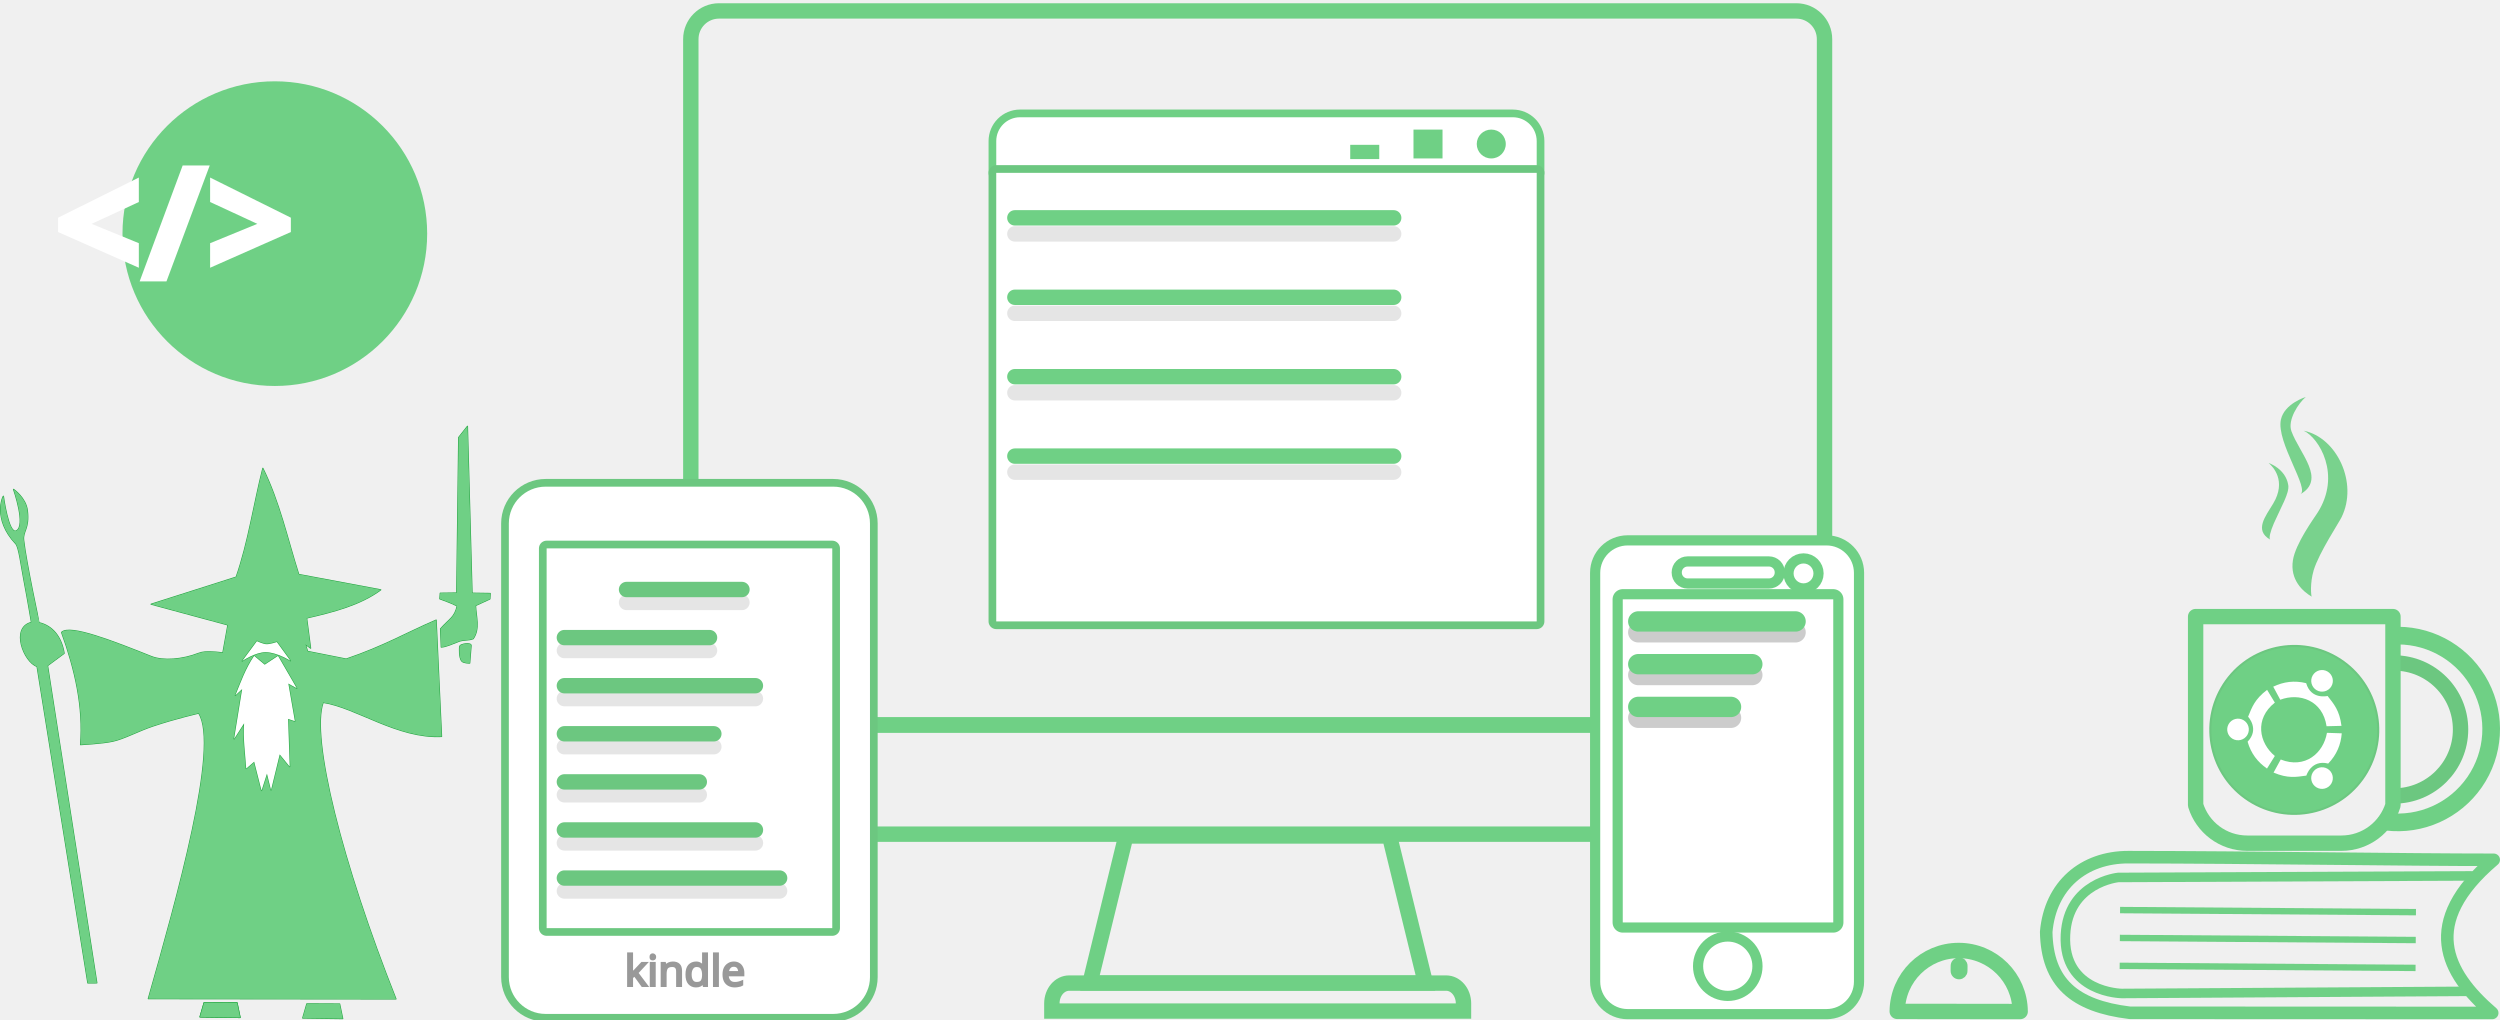
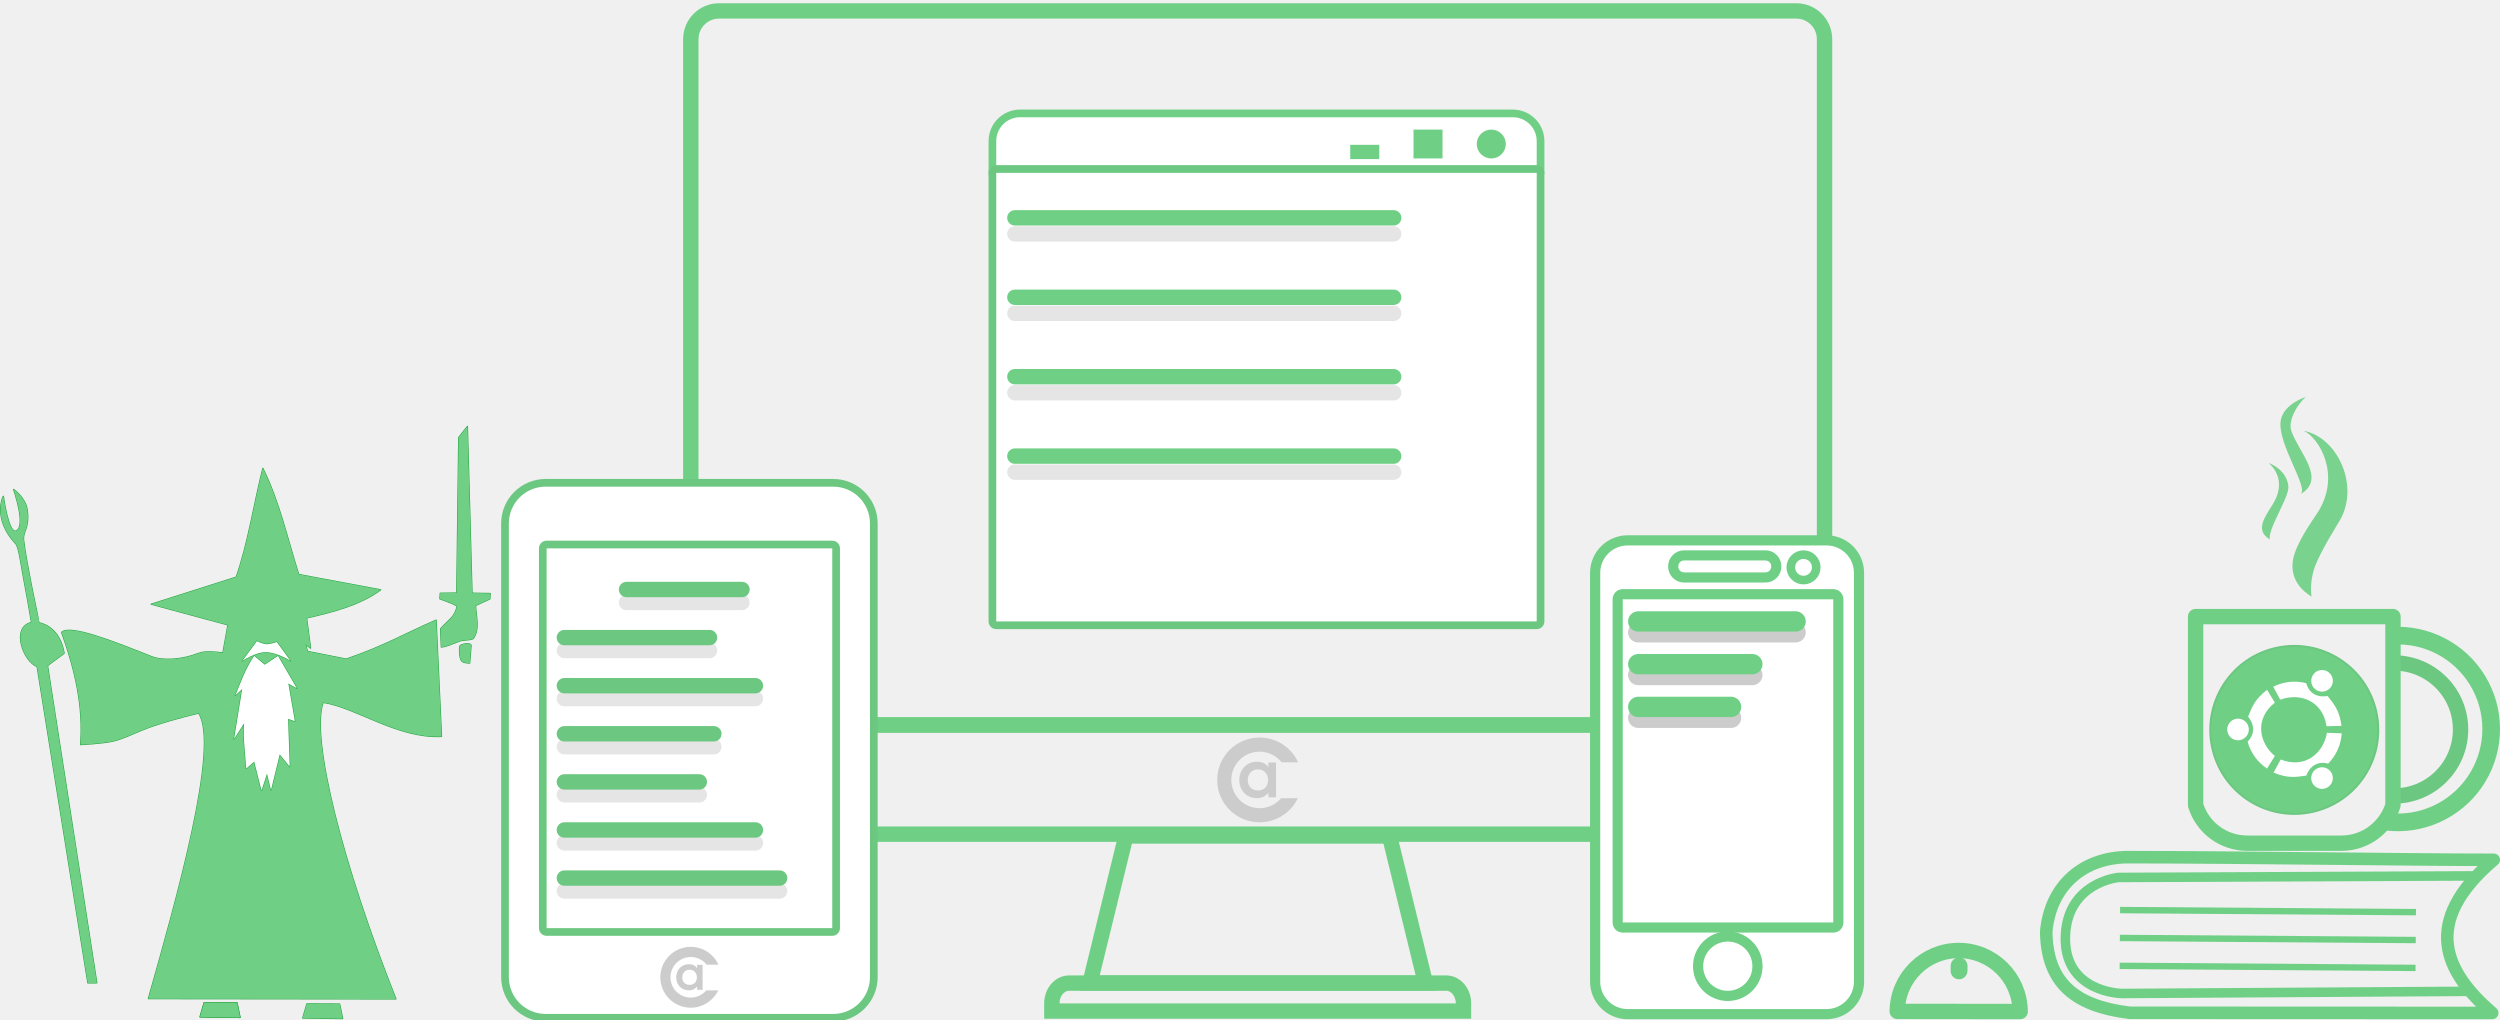
<svg xmlns="http://www.w3.org/2000/svg" id="svg8" version="1.1" viewBox="0 0 171.977 70.114" height="265" width="650">
  <defs id="defs2" />
  <g style="display:inline;mix-blend-mode:normal" id="layer1">
    <path d="m 70.177,8.065 c -0.911,0 -1.644,0.733 -1.644,1.644 v 2.181 H 105.711 V 9.71 c 0,-0.911 -0.734,-1.644 -1.645,-1.644 z" style="fill:#ffffff;fill-opacity:1;stroke:#6fd085;stroke-width:1.058;stroke-linecap:round;stroke-linejoin:round;stroke-miterlimit:4;stroke-dasharray:none;stroke-opacity:1;paint-order:markers stroke fill" id="rect1128" />
    <rect ry="0" y="11.891" x="68.532" height="30.857" width="37.179" id="rect1118" style="fill:#ffffff;fill-opacity:1;stroke:#6cc780;stroke-width:1.058;stroke-linecap:round;stroke-linejoin:round;stroke-miterlimit:4;stroke-dasharray:none;stroke-opacity:1;paint-order:markers stroke fill" />
    <rect ry="0.992" y="8.915" x="101.587" height="1.984" width="1.997" id="rect1147" style="fill:#6fd085;fill-opacity:1;stroke:none;stroke-width:1.058;stroke-linecap:round;stroke-linejoin:round;stroke-miterlimit:4;stroke-dasharray:none;stroke-opacity:1;paint-order:markers stroke fill" />
    <rect style="fill:#6fd085;fill-opacity:1;stroke:none;stroke-width:1.058;stroke-linecap:round;stroke-linejoin:round;stroke-miterlimit:4;stroke-dasharray:none;stroke-opacity:1;paint-order:markers stroke fill" id="rect1149" width="1.997" height="1.984" x="97.235" y="8.915" ry="0" />
    <rect ry="0" y="9.963" x="92.883" height="0.98" width="1.997" id="rect1151" style="fill:#6fd085;fill-opacity:1;stroke:none;stroke-width:1.058;stroke-linecap:round;stroke-linejoin:round;stroke-miterlimit:4;stroke-dasharray:none;stroke-opacity:1;paint-order:markers stroke fill" />
    <path style="opacity:1;fill:#1a1a1a;stroke:#e5e5e5;stroke-width:1.058;stroke-linecap:round;stroke-linejoin:miter;stroke-miterlimit:4;stroke-dasharray:none;stroke-dashoffset:0;stroke-opacity:1;" d="M 69.812,16.09 H 95.873" id="path1187" />
    <path id="path1167" d="M 69.812,14.986 H 95.873" style="fill:none;stroke:#6fd085;stroke-width:1.058;stroke-linecap:round;stroke-linejoin:miter;stroke-miterlimit:4;stroke-dasharray:none;stroke-dashoffset:0;stroke-opacity:1" />
    <path id="path1190" d="M 69.812,21.554 H 95.873" style="fill:#1a1a1a;stroke:#e5e5e5;stroke-width:1.058;stroke-linecap:round;stroke-linejoin:miter;stroke-miterlimit:4;stroke-dasharray:none;stroke-dashoffset:0;stroke-opacity:1;" />
    <path style="fill:none;stroke:#6fd085;stroke-width:1.058;stroke-linecap:round;stroke-linejoin:miter;stroke-miterlimit:4;stroke-dasharray:none;stroke-dashoffset:0;stroke-opacity:1;opacity:1" d="M 69.812,20.45 H 95.873" id="path1169" />
    <path style="opacity:1;fill:#1a1a1a;stroke:#e5e5e5;stroke-width:1.058;stroke-linecap:round;stroke-linejoin:miter;stroke-miterlimit:4;stroke-dasharray:none;stroke-dashoffset:0;stroke-opacity:1;" d="M 69.812,27.018 H 95.873" id="path1192" />
    <path id="path1171" d="M 69.812,25.913 H 95.873" style="fill:none;stroke:#6fd085;stroke-width:1.058;stroke-linecap:round;stroke-linejoin:miter;stroke-miterlimit:4;stroke-dasharray:none;stroke-dashoffset:0;stroke-opacity:1" />
    <path id="path1194" d="M 69.812,32.481 H 95.873" style="opacity:1;fill:#1a1a1a;stroke:#e5e5e5;stroke-width:1.058;stroke-linecap:round;stroke-linejoin:miter;stroke-miterlimit:4;stroke-dasharray:none;stroke-dashoffset:0;stroke-opacity:1;" />
    <path style="fill:none;stroke:#6fd085;stroke-width:1.058;stroke-linecap:round;stroke-linejoin:miter;stroke-miterlimit:4;stroke-dasharray:none;stroke-dashoffset:0;stroke-opacity:1" d="M 69.812,31.377 H 95.873" id="path1173" />
    <g id="g123" transform="matrix(1.167461,0,0,1.167461,-12.3815,-8.100733)" style="display:inline;mix-blend-mode:normal;stroke:#6fd085;stroke-width:0.907;stroke-miterlimit:4;stroke-dasharray:none;stroke-opacity:1">
      <g transform="translate(-1.9234545e-4)" id="g112" style="stroke:#6fd085;stroke-width:0.907;stroke-miterlimit:4;stroke-dasharray:none;stroke-opacity:1">
        <g transform="matrix(0.235276,0,0,-0.235276,76.94615,56.19934)" id="g368" style="fill:none;stroke:#6fd085;stroke-width:3.853;stroke-miterlimit:4;stroke-dasharray:none;stroke-opacity:1">
          <path id="path370" style="fill:none;fill-opacity:1;fill-rule:nonzero;stroke:#6fd085;stroke-width:3.853;stroke-miterlimit:4;stroke-dasharray:none;stroke-opacity:1" d="M 0,0 C -3.002,-12.271 -6.004,-24.542 -9.003,-36.814 H 75.023 C 72.02,-24.542 69.019,-12.271 66.02,0 Z" />
        </g>
        <g transform="matrix(0.235276,0,0,-0.235276,95.81877,64.86574)" id="g376" style="fill:none;stroke:#6fd085;stroke-width:3.853;stroke-miterlimit:4;stroke-dasharray:none;stroke-opacity:1">
          <path id="path378" style="fill:none;fill-opacity:1;fill-rule:nonzero;stroke:#6fd085;stroke-width:3.853;stroke-miterlimit:4;stroke-dasharray:none;stroke-opacity:1" d="m 0,0 h -94.413 c -2.397,0 -4.339,-2.278 -4.339,-5.097 V -7.01 H 4.34 v 1.913 C 4.34,-2.278 2.393,0 0,0" />
        </g>
      </g>
      <g style="fill:none;stroke:#6fd085;stroke-width:3.853;stroke-miterlimit:4;stroke-dasharray:none;stroke-opacity:1" id="g380" transform="matrix(0.235276,0,0,-0.235276,51.31118,49.65516)">
        <path d="m 0,0 v -20.288 c 0,-3.904 3.156,-7.065 7.071,-7.065 h 269.786 c 3.905,0 7.073,3.161 7.073,7.065 V 0 Z" style="fill:none;fill-opacity:1;fill-rule:nonzero;stroke:#6fd085;stroke-width:3.853;stroke-miterlimit:4;stroke-dasharray:none;stroke-opacity:1" id="path382" />
      </g>
      <g style="fill:none;stroke:#6fd085;stroke-width:3.853;stroke-miterlimit:4;stroke-dasharray:none;stroke-opacity:1" id="g384" transform="matrix(0.235276,0,0,-0.235276,118.113,49.65516)">
        <path d="m 0,0 v 171.755 c 0,3.907 -3.168,7.067 -7.072,7.067 h -269.786 c -3.915,0 -7.072,-3.16 -7.072,-7.067 V 0 Z" style="fill:none;fill-opacity:1;fill-rule:nonzero;stroke:#6fd085;stroke-width:3.853;stroke-miterlimit:4;stroke-dasharray:none;stroke-opacity:1" id="path386" />
      </g>
    </g>
  </g>
  <g style="display:inline" id="layer2">
    <rect style="fill:#ffffff;fill-opacity:1;stroke:#6fd085;stroke-width:1.4;stroke-linecap:round;stroke-linejoin:round;stroke-miterlimit:4;stroke-dasharray:none;stroke-opacity:1;paint-order:markers stroke fill" id="rect158" width="17.453" height="31.892" x="110.081" y="37.522" ry="1.888" />
    <rect ry="0" y="41.228" x="111.631" height="22.228" width="14.48" id="rect983" style="fill:#ffffff;fill-opacity:1;stroke:#6fd085;stroke-width:1.4;stroke-linecap:round;stroke-linejoin:round;stroke-miterlimit:4;stroke-dasharray:none;stroke-opacity:1;paint-order:markers stroke fill" />
-     <rect style="fill:#ffffff;fill-opacity:1;stroke:#6fd085;stroke-width:1.4;stroke-linecap:round;stroke-linejoin:round;stroke-miterlimit:4;stroke-dasharray:none;stroke-opacity:1;paint-order:markers stroke fill" id="rect985" width="6.39" height="0.818" x="115.694" y="-39.79" ry="0.398" transform="scale(1,-1)" />
-     <circle style="fill:#ffffff;fill-opacity:1;stroke:#6fd085;stroke-width:1.4;stroke-linecap:round;stroke-linejoin:round;stroke-miterlimit:4;stroke-dasharray:none;stroke-opacity:1;paint-order:markers stroke fill" id="path1031" cx="124.066" cy="39.446" r="0.683" />
+     <rect style="fill:#ffffff;fill-opacity:1;stroke:#6fd085;stroke-width:1.4;stroke-linecap:round;stroke-linejoin:round;stroke-miterlimit:4;stroke-dasharray:none;stroke-opacity:1;paint-order:markers stroke fill" id="rect985" width="6.39" height="0.818" x="115.452" y="-39.374" ry="0.398" transform="scale(1,-1)" />
+     <circle style="fill:#ffffff;fill-opacity:1;stroke:#6fd085;stroke-width:1.187;stroke-linecap:round;stroke-linejoin:round;stroke-miterlimit:4;stroke-dasharray:none;stroke-opacity:1;paint-order:markers stroke fill" id="path1031" cx="124.066" cy="39.029" r="0.579" />
    <circle cy="66.466" cx="118.855" id="circle1033" style="fill:#ffffff;fill-opacity:1;stroke:#6fd085;stroke-width:1.4;stroke-linecap:round;stroke-linejoin:round;stroke-miterlimit:4;stroke-dasharray:none;stroke-opacity:1;paint-order:markers stroke fill" r="1.693" />
    <path style="fill:#cccccc;fill-opacity:1;stroke:#cccccc;stroke-width:1.4;stroke-linecap:round;stroke-linejoin:miter;stroke-miterlimit:4;stroke-dasharray:none;stroke-opacity:1" d="m 112.697,43.497 h 10.822" id="path194" />
    <path id="path186" d="m 112.697,42.75 h 10.822" style="fill:#a1d8ad;fill-opacity:1;stroke:#6fd085;stroke-width:1.4;stroke-linecap:round;stroke-linejoin:miter;stroke-miterlimit:4;stroke-dasharray:none;stroke-opacity:1" />
    <path id="path196" d="m 112.697,46.436 h 7.847" style="fill:#cccccc;fill-opacity:1;stroke:#cccccc;stroke-width:1.4;stroke-linecap:round;stroke-linejoin:miter;stroke-miterlimit:4;stroke-dasharray:none;stroke-opacity:1" />
    <path style="fill:#a1d8ad;fill-opacity:1;stroke:#6fd085;stroke-width:1.4;stroke-linecap:round;stroke-linejoin:miter;stroke-miterlimit:4;stroke-dasharray:none;stroke-opacity:1" d="m 112.697,45.69 h 7.847" id="path190" />
    <path style="fill:#cccccc;fill-opacity:1;stroke:#cccccc;stroke-width:1.4;stroke-linecap:round;stroke-linejoin:miter;stroke-miterlimit:4;stroke-dasharray:none;stroke-opacity:1" d="m 112.697,49.376 h 6.382" id="path198" />
    <path id="path192" d="m 112.697,48.629 h 6.382" style="fill:#a1d8ad;fill-opacity:1;stroke:#6fd085;stroke-width:1.4;stroke-linecap:round;stroke-linejoin:miter;stroke-miterlimit:4;stroke-dasharray:none;stroke-opacity:1" />
    <path transform="scale(0.26458)" id="path1422" d="" style="opacity:1;fill:#000000;fill-opacity:1;stroke:none;stroke-width:1.429;stroke-linecap:round;stroke-linejoin:round;stroke-miterlimit:4;stroke-dasharray:none;stroke-dashoffset:0;stroke-opacity:1;paint-order:markers stroke fill" />
  </g>
  <g style="display:inline" id="layer3" />
  <g style="display:inline" id="layer7">
    <path id="path2283" style="fill:none;fill-opacity:0.918;stroke:#6fd085;stroke-width:1.058;stroke-linecap:round;stroke-linejoin:round;stroke-miterlimit:4;stroke-dasharray:none;stroke-dashoffset:0;stroke-opacity:1;paint-order:markers stroke fill" d="m 138.968,69.585 c -0.015,-2.322 -1.9,-4.197 -4.222,-4.2 -2.322,-0.003 -4.212,1.867 -4.233,4.189 z" />
    <rect ry="0.28" y="64.931" x="135.087" height="0.908" width="0.561" id="rect2287" style="fill:none;fill-opacity:0.918;stroke:#6fd085;stroke-width:0.601;stroke-linecap:round;stroke-linejoin:round;stroke-miterlimit:4;stroke-dasharray:none;stroke-dashoffset:0;stroke-opacity:1;paint-order:markers stroke fill" transform="rotate(0.521574)" />
-     <rect style="fill:#6fd085;fill-opacity:1;stroke:none;stroke-width:1.233;stroke-linecap:round;stroke-linejoin:round;stroke-opacity:1;paint-order:markers stroke fill" id="rect191" width="20.959" height="20.959" x="8.426" y="5.593" ry="10.48" />
-     <text xml:space="preserve" style="font-size:10.615px;line-height:1.55;font-family:sans-serif;fill:#ffffff;fill-opacity:1;stroke:#ffffff;stroke-width:0.398;stroke-opacity:1;" x="18.905" y="19.162" id="text195">
-       <tspan id="tspan193" x="18.905" y="19.162" style="font-style:normal;font-variant:normal;font-weight:bold;font-stretch:normal;font-family:'Tlwg Mono';-inkscape-font-specification:'Tlwg Mono Bold';text-align:center;text-anchor:middle;fill:#ffffff;fill-opacity:1;stroke:#ffffff;stroke-width:0.398;stroke-opacity:1">&lt;/&gt;</tspan>
-     </text>
  </g>
  <g style="opacity:1" id="layer8">
    <circle transform="rotate(-150)" r="5.7" cy="35.429" cx="-161.787" id="path1189" style="display:inline;mix-blend-mode:normal;fill:#6fd085;fill-opacity:1;stroke:#6cc780;stroke-width:0.293;stroke-linecap:round;stroke-linejoin:round;stroke-miterlimit:4;stroke-dasharray:none;stroke-opacity:1;paint-order:markers stroke fill" />
    <circle transform="rotate(120)" r="0.744" style="display:inline;mix-blend-mode:normal;fill:#ffffff;fill-opacity:1;stroke:none;stroke-width:0.293;stroke-linecap:round;stroke-linejoin:round;stroke-miterlimit:4;stroke-dasharray:none;stroke-opacity:1;paint-order:markers stroke fill" id="circle1195" cx="-33.513" cy="-165.096" />
    <circle transform="rotate(120)" cy="-158.42" cx="-33.52" id="circle1197" style="display:inline;mix-blend-mode:normal;fill:#ffffff;fill-opacity:1;stroke:none;stroke-width:0.293;stroke-linecap:round;stroke-linejoin:round;stroke-miterlimit:4;stroke-dasharray:none;stroke-opacity:1;paint-order:markers stroke fill" r="0.744" />
    <circle transform="rotate(120)" r="0.744" style="display:inline;mix-blend-mode:normal;fill:#ffffff;fill-opacity:1;stroke:none;stroke-width:0.293;stroke-linecap:round;stroke-linejoin:round;stroke-miterlimit:4;stroke-dasharray:none;stroke-opacity:1;paint-order:markers stroke fill" id="circle1199" cx="-39.307" cy="-161.753" />
    <path d="m 161.073,49.932 -1.026,0.027 c -0.267,-1.787 -1.868,-2.32 -3.186,-1.824 l -0.484,-0.898 c 0.708,-0.339 1.451,-0.442 2.266,-0.242 0.336,1.161 1.474,0.882 1.474,0.882 0.437,0.562 0.819,0.988 0.956,2.054 z" style="display:inline;mix-blend-mode:normal;fill:#ffffff;fill-opacity:1;stroke:none;stroke-width:0.293;stroke-linecap:round;stroke-linejoin:round;stroke-miterlimit:4;stroke-dasharray:none;stroke-opacity:1;paint-order:markers stroke fill" id="rect1201" />
    <path id="path1209" style="display:inline;mix-blend-mode:normal;fill:#ffffff;fill-opacity:1;stroke:none;stroke-width:0.293;stroke-linecap:round;stroke-linejoin:round;stroke-miterlimit:4;stroke-dasharray:none;stroke-opacity:1;paint-order:markers stroke fill" d="m 156.4,53.147 0.493,-0.9 c 1.678,0.669 2.945,-0.447 3.18,-1.835 l 1.019,0.034 c -0.064,0.782 -0.348,1.476 -0.932,2.08 -1.172,-0.294 -1.504,0.829 -1.504,0.829 -0.706,0.095 -1.266,0.211 -2.256,-0.208 z" />
    <path d="m 155.956,47.457 0.533,0.877 c -1.419,1.119 -1.086,2.774 -8.1e-4,3.671 l -0.539,0.865 c -0.645,-0.446 -1.104,-1.04 -1.335,-1.847 0.84,-0.868 0.034,-1.717 0.034,-1.717 0.27,-0.659 0.45,-1.202 1.308,-1.85 z" style="display:inline;mix-blend-mode:normal;fill:#ffffff;fill-opacity:1;stroke:none;stroke-width:0.293;stroke-linecap:round;stroke-linejoin:round;stroke-miterlimit:4;stroke-dasharray:none;stroke-opacity:1;paint-order:markers stroke fill" id="path1211" />
    <path d="m -45.606,164.706 a 4.575,4.575 0 0 1 -4.582,4.558 4.575,4.575 0 0 1 -4.568,-4.571" style="fill:none;fill-opacity:1;stroke:#6cc780;stroke-width:1.058;stroke-linecap:round;stroke-linejoin:round;stroke-miterlimit:4;stroke-dasharray:none;stroke-dashoffset:0;stroke-opacity:1;paint-order:markers stroke fill" id="path1514" transform="rotate(-90)" />
    <path d="m 151.039,42.417 v 12.973 c 0.467,1.518 1.877,2.614 3.552,2.614 h 6.472 c 1.674,0 3.083,-1.096 3.551,-2.613 V 42.417 Z" style="display:inline;fill:none;fill-opacity:1;stroke:#6fd085;stroke-width:1.058;stroke-linecap:round;stroke-linejoin:round;stroke-miterlimit:4;stroke-dasharray:none;stroke-dashoffset:0;stroke-opacity:1;paint-order:markers stroke fill" id="rect1206" />
    <path d="m -43.724,164.97 a 6.425,6.425 0 0 1 -3.455,5.673 6.425,6.425 0 0 1 -6.629,-0.416 6.425,6.425 0 0 1 -2.718,-6.06" transform="rotate(-90)" id="path1518" style="fill:none;fill-opacity:1;stroke:#6fd085;stroke-width:1.215;stroke-linecap:round;stroke-linejoin:round;stroke-miterlimit:4;stroke-dasharray:none;stroke-dashoffset:0;stroke-opacity:1;paint-order:markers stroke fill" />
    <g style="fill:#6fd085;fill-opacity:0.918;stroke:none;stroke-width:0.185;stroke-miterlimit:4;stroke-dasharray:none" transform="translate(-60.5123,-5.857365)" id="g2104">
      <path style="fill:#6fd085;fill-opacity:0.918;stroke:none;stroke-width:0.185;stroke-linecap:butt;stroke-linejoin:miter;stroke-miterlimit:4;stroke-dasharray:none;stroke-opacity:1" d="m 219.131,33.165 c -0.505,0.417 -1.274,1.589 -0.987,2.364 0.572,1.545 2.411,3.307 0.597,4.337 0.699,-0.347 -1.659,-3.585 -1.324,-5.141 0.239,-1.109 1.714,-1.561 1.714,-1.561 z" id="path2095" />
      <path id="path2097" d="m 216.568,37.705 c 0.312,0.258 1.253,1.243 0.316,2.799 -0.526,0.872 -1.321,1.839 -0.199,2.476 -0.118,-0.087 0.022,-0.603 0.247,-1.118 0.502,-1.144 1.08,-2.079 0.992,-2.636 -0.181,-1.137 -1.355,-1.521 -1.355,-1.521 z" style="fill:#6fd085;fill-opacity:0.918;stroke:none;stroke-width:0.185;stroke-linecap:butt;stroke-linejoin:miter;stroke-miterlimit:4;stroke-dasharray:none;stroke-opacity:1" />
      <path style="fill:#6fd085;fill-opacity:0.918;stroke:none;stroke-width:0.185;stroke-linecap:butt;stroke-linejoin:miter;stroke-miterlimit:4;stroke-dasharray:none;stroke-opacity:1" d="m 218.987,35.488 c 1.046,0.476 2.632,3.056 0.932,5.67 -0.255,0.392 -1.49,2.09 -1.674,3.233 -0.217,1.35 0.69,2.167 1.297,2.511 -0.05,-0.037 -0.136,-0.913 0.129,-1.809 0.355,-1.2 1.791,-3.363 1.92,-3.658 1.158,-2.354 -0.328,-5.49 -2.604,-5.947 z" id="path2099" />
    </g>
    <path d="m 171.545,59.147 c -5.077,4.321 -3.327,7.759 -0.104,10.535 l -24.933,-0.011 c -3.833,-0.466 -5.683,-2.09 -5.748,-5.562 0.28,-3.204 2.572,-5.148 5.657,-5.144 8.434,0.01 19.146,0.182 25.128,0.182 z" style="fill:none;fill-opacity:0.918;stroke:#6fd085;stroke-width:0.863;stroke-linecap:round;stroke-linejoin:round;stroke-miterlimit:4;stroke-dasharray:none;stroke-dashoffset:0;stroke-opacity:1;paint-order:markers stroke fill" id="rect2174" />
    <path d="m 169.795,68.195 -23.836,0.148 c 0,0 -4.066,-0.048 -3.874,-4.03 0.175,-3.614 3.634,-3.952 3.634,-3.952 l 24.277,-0.106" style="fill:none;fill-opacity:0.918;stroke:#6fd085;stroke-width:0.657;stroke-linecap:round;stroke-linejoin:round;stroke-miterlimit:4;stroke-dasharray:none;stroke-dashoffset:0;stroke-opacity:1;paint-order:markers stroke fill" id="rect2177" />
    <path id="path2181" d="m 145.841,62.605 20.355,0.143" style="fill:none;stroke:#6fd085;stroke-width:0.44;stroke-linecap:butt;stroke-linejoin:miter;stroke-miterlimit:4;stroke-dasharray:none;stroke-opacity:1" />
    <path style="fill:none;stroke:#6fd085;stroke-width:0.44;stroke-linecap:butt;stroke-linejoin:miter;stroke-miterlimit:4;stroke-dasharray:none;stroke-opacity:1" d="m 145.827,64.523 20.355,0.143" id="path2183" />
    <path id="path2185" d="m 145.814,66.441 20.355,0.143" style="fill:none;stroke:#6fd085;stroke-width:0.44;stroke-linecap:butt;stroke-linejoin:miter;stroke-miterlimit:4;stroke-dasharray:none;stroke-opacity:1" />
  </g>
  <g style="display:inline" id="layer5">
    <rect ry="2.533" y="33.477" x="35.003" height="36.272" width="24.843" id="rect1806" style="fill:#ffffff;fill-opacity:1;stroke:#6cc780;stroke-width:1.058;stroke-linecap:round;stroke-linejoin:round;stroke-miterlimit:4;stroke-dasharray:none;stroke-dashoffset:0;stroke-opacity:1;paint-order:markers stroke fill" />
    <rect y="37.723" x="37.603" height="26.124" width="19.649" id="rect1808" style="fill:#ffffff;fill-opacity:1;stroke:#6cc780;stroke-width:1.058;stroke-linecap:round;stroke-linejoin:round;stroke-miterlimit:4;stroke-dasharray:none;stroke-dashoffset:0;stroke-opacity:1;paint-order:markers stroke fill" />
    <path style="opacity:0.509;fill:#cccccc;stroke:#cccccc;stroke-width:1.058;stroke-linecap:round;stroke-linejoin:miter;stroke-miterlimit:4;stroke-dasharray:none;stroke-dashoffset:0;stroke-opacity:1;" d="m 43.1,41.442 h 7.94" id="path1859" />
    <path id="path1861" d="m 38.823,44.75 h 9.986" style="opacity:0.509;fill:#cccccc;stroke:#cccccc;stroke-width:1.058;stroke-linecap:round;stroke-linejoin:miter;stroke-miterlimit:4;stroke-dasharray:none;stroke-dashoffset:0;stroke-opacity:1;" />
    <path style="opacity:0.509;fill:#cccccc;stroke:#cccccc;stroke-width:1.058;stroke-linecap:round;stroke-linejoin:miter;stroke-miterlimit:4;stroke-dasharray:none;stroke-dashoffset:0;stroke-opacity:1;" d="M 38.823,48.059 H 51.966" id="path1863" />
    <path id="path1865" d="m 38.823,54.675 h 9.283" style="opacity:0.509;fill:#cccccc;stroke:#cccccc;stroke-width:1.058;stroke-linecap:round;stroke-linejoin:miter;stroke-miterlimit:4;stroke-dasharray:none;stroke-dashoffset:0;stroke-opacity:1;" />
    <path style="opacity:0.509;fill:#cccccc;stroke:#cccccc;stroke-width:1.058;stroke-linecap:round;stroke-linejoin:miter;stroke-miterlimit:4;stroke-dasharray:none;stroke-dashoffset:0;stroke-opacity:1;" d="M 38.823,61.292 H 53.631" id="path1867" />
    <path id="path1869" d="M 38.823,57.984 H 51.968" style="opacity:0.509;fill:#cccccc;stroke:#cccccc;stroke-width:1.058;stroke-linecap:round;stroke-linejoin:miter;stroke-miterlimit:4;stroke-dasharray:none;stroke-dashoffset:0;stroke-opacity:1;" />
    <path style="opacity:0.509;fill:#cccccc;stroke:#cccccc;stroke-width:1.058;stroke-linecap:round;stroke-linejoin:miter;stroke-miterlimit:4;stroke-dasharray:none;stroke-dashoffset:0;stroke-opacity:1;" d="M 38.823,51.367 H 49.106" id="path1871" />
-     <text id="text1812" y="67.817" x="42.969" style="font-size:2.916px;line-height:1.25;font-family:sans-serif;fill:#999999;stroke:#999999;stroke-width:0.159;stroke-miterlimit:4;stroke-dasharray:none;stroke-opacity:1;" xml:space="preserve">
-       <tspan style="fill:#999999;stroke:#999999;stroke-width:0.159;stroke-miterlimit:4;stroke-dasharray:none;stroke-opacity:1" y="67.817" x="42.969" id="tspan1810">kindle</tspan>
-     </text>
    <path id="path1845" d="m 43.1,40.553 h 7.94" style="fill:none;stroke:#6cc780;stroke-width:1.058;stroke-linecap:round;stroke-linejoin:miter;stroke-miterlimit:4;stroke-dasharray:none;stroke-dashoffset:0;stroke-opacity:1" />
    <path style="fill:none;stroke:#6cc780;stroke-width:1.058;stroke-linecap:round;stroke-linejoin:miter;stroke-miterlimit:4;stroke-dasharray:none;stroke-dashoffset:0;stroke-opacity:1" d="m 38.823,43.861 h 9.986" id="path1847" />
    <path id="path1849" d="M 38.823,47.17 H 51.966" style="fill:none;stroke:#6cc780;stroke-width:1.058;stroke-linecap:round;stroke-linejoin:miter;stroke-miterlimit:4;stroke-dasharray:none;stroke-dashoffset:0;stroke-opacity:1" />
    <path style="fill:none;stroke:#6cc780;stroke-width:1.058;stroke-linecap:round;stroke-linejoin:miter;stroke-miterlimit:4;stroke-dasharray:none;stroke-dashoffset:0;stroke-opacity:1" d="m 38.823,53.787 h 9.283" id="path1851" />
    <path id="path1853" d="M 38.823,60.403 H 53.631" style="fill:none;stroke:#6cc780;stroke-width:1.058;stroke-linecap:round;stroke-linejoin:miter;stroke-miterlimit:4;stroke-dasharray:none;stroke-dashoffset:0;stroke-opacity:1" />
    <path style="fill:none;stroke:#6cc780;stroke-width:1.058;stroke-linecap:round;stroke-linejoin:miter;stroke-miterlimit:4;stroke-dasharray:none;stroke-dashoffset:0;stroke-opacity:1" d="M 38.823,57.095 H 51.968" id="path1855" />
    <path id="path1857" d="M 38.823,50.478 H 49.106" style="fill:none;stroke:#6cc780;stroke-width:1.058;stroke-linecap:round;stroke-linejoin:miter;stroke-miterlimit:4;stroke-dasharray:none;stroke-dashoffset:0;stroke-opacity:1" />
+     <g id="g1016" transform="matrix(1.444503,0,0,1.444503,-18.19895,-29.88325)" style="fill:#cccccc;fill-opacity:1">
+       <g style="font-style:normal;font-variant:normal;font-weight:normal;font-stretch:normal;font-size:6.71px;line-height:1.25;font-family:'URW Gothic';-inkscape-font-specification:'URW Gothic';display:inline;fill:#cccccc;fill-opacity:1;stroke:none;stroke-width:0.34;stroke-miterlimit:4;stroke-dasharray:none;stroke-opacity:1" id="text1251" aria-label="a" transform="matrix(0.3200228,0,0,0.3200228,46.23204,65.56752)">
+         <path id="path52" style="font-style:normal;font-variant:normal;font-weight:600;font-stretch:normal;font-family:'URW Gothic';-inkscape-font-specification:'URW Gothic Semi-Bold';fill:#cccccc;fill-opacity:1;stroke:none;stroke-width:0.34;stroke-miterlimit:4;stroke-dasharray:none;stroke-opacity:1" d="M -0.545,3.331 H -1.363 v 0.497 c -0.309,-0.409 -0.678,-0.584 -1.214,-0.584 -1.1,0 -1.892,0.825 -1.892,1.959 0,1.121 0.785,1.932 1.872,1.932 0.523,0 0.879,-0.161 1.235,-0.57 v 0.483 h 0.819 z M -2.484,4.063 c 0.637,0 1.094,0.476 1.094,1.154 0,0.268 -0.107,0.577 -0.268,0.765 -0.181,0.221 -0.47,0.335 -0.812,0.335 -0.651,0 -1.1,-0.443 -1.1,-1.094 0,-0.678 0.45,-1.161 1.087,-1.161 z" />
+       </g>
+       <path d="m 45.483,65.779 a 1.449,1.449 0 0 0 -1.438,1.457 1.449,1.449 0 0 0 1.453,1.442 1.449,1.449 0 0 0 1.304,-0.825 H 46.239 v -0.008 a 0.966,0.966 0 0 1 -0.741,0.35 0.966,0.966 0 0 1 -0.969,-0.961 0.966,0.966 0 0 1 0.957,-0.971 0.966,0.966 0 0 1 0.001,0 0.966,0.966 0 0 1 0.764,0.365 h 0.562 a 1.449,1.449 0 0 0 -1.33,-0.849 z" style="display:inline;fill:#cccccc;fill-opacity:1;stroke:none;stroke-width:0.018;stroke-linecap:round;stroke-miterlimit:4;stroke-dasharray:none;paint-order:markers stroke fill" id="path19" />
+     </g>
+     <g id="g1021" transform="translate(4.013013)" style="fill:#cccccc;fill-opacity:1">
+       <g transform="matrix(0.6438536,0,0,0.6438536,84.11793,50.31)" aria-label="a" id="g985" style="font-style:normal;font-variant:normal;font-weight:normal;font-stretch:normal;font-size:6.71px;line-height:1.25;font-family:'URW Gothic';-inkscape-font-specification:'URW Gothic';display:inline;fill:#cccccc;fill-opacity:1;stroke:none;stroke-width:0.34;stroke-miterlimit:4;stroke-dasharray:none;stroke-opacity:1">
+         <path d="M -0.545,3.331 H -1.363 v 0.497 c -0.309,-0.409 -0.678,-0.584 -1.214,-0.584 -1.1,0 -1.892,0.825 -1.892,1.959 0,1.121 0.785,1.932 1.872,1.932 0.523,0 0.879,-0.161 1.235,-0.57 v 0.483 h 0.819 z M -2.484,4.063 c 0.637,0 1.094,0.476 1.094,1.154 0,0.268 -0.107,0.577 -0.268,0.765 -0.181,0.221 -0.47,0.335 -0.812,0.335 -0.651,0 -1.1,-0.443 -1.1,-1.094 0,-0.678 0.45,-1.161 1.087,-1.161 z" style="font-style:normal;font-variant:normal;font-weight:600;font-stretch:normal;font-family:'URW Gothic';-inkscape-font-specification:'URW Gothic Semi-Bold';fill:#cccccc;fill-opacity:1;stroke:none;stroke-width:0.34;stroke-miterlimit:4;stroke-dasharray:none;stroke-opacity:1" id="path983" />
+       </g>
+       <path id="path995" style="display:inline;fill:#cccccc;fill-opacity:1;stroke:none;stroke-width:0.036;stroke-linecap:round;stroke-miterlimit:4;stroke-dasharray:none;paint-order:markers stroke fill" d="m 82.612,50.736 a 2.916,2.916 0 0 0 -2.893,2.931 2.916,2.916 0 0 0 2.924,2.901 2.916,2.916 0 0 0 2.624,-1.661 h -1.135 v -0.015 a 1.944,1.944 0 0 1 -1.492,0.704 1.944,1.944 0 0 1 -1.949,-1.934 1.944,1.944 0 0 1 1.926,-1.954 1.944,1.944 0 0 1 0.003,0 1.944,1.944 0 0 1 1.537,0.735 h 1.132 a 2.916,2.916 0 0 0 -2.677,-1.707 z" />
+     </g>
  </g>
  <g style="display:inline" id="layer4">
    <path id="rect1430" style="fill:#6fd085;fill-opacity:1;stroke:#28a745;stroke-width:0.079;stroke-linecap:round;stroke-linejoin:round;stroke-miterlimit:4;stroke-dasharray:none;stroke-dashoffset:0;stroke-opacity:1;paint-order:markers stroke fill" d="m 4.236,43.503 c 0.54,-0.578 3.623,0.64 6.172,1.658 0.822,0.328 2.163,0.208 3.238,-0.213 0.312,-0.122 0.584,-0.11 0.854,-0.106 0.454,0.006 0.828,0.073 0.828,0.073 l 0.346,-1.924 -5.281,-1.427 5.852,-1.866 c 0.829,-2.354 1.228,-5.109 1.836,-7.485 1.143,2.306 1.692,4.85 2.47,7.302 l 5.642,1.059 c -1.395,1.034 -3.227,1.513 -5.098,1.941 l 0.273,2.075 -0.358,-0.269 0.15,0.487 2.655,0.528 c 2.564,-0.865 4.163,-1.811 6.189,-2.681 l 0.373,8.009 c -3.03,0.149 -5.87,-1.998 -8.146,-2.343 -0.871,2.406 1.293,11.063 5.009,20.399 L 10.201,68.701 c 1.977,-6.938 4.919,-17.387 3.467,-19.639 0,0 -1.537,0.345 -3.145,0.883 C 9.518,50.281 8.524,50.828 7.742,50.995 7.021,51.149 5.54,51.228 5.54,51.228 5.748,48.63 5.163,46.06 4.236,43.503 Z" />
    <path id="rect1438" style="fill:#6fd085;fill-opacity:1;stroke:#28a745;stroke-width:0.079;stroke-linecap:round;stroke-linejoin:round;stroke-miterlimit:4;stroke-dasharray:none;stroke-dashoffset:0;stroke-opacity:1;paint-order:markers stroke fill" d="m 31.551,30.093 0.606,-0.769 0.319,11.48 1.247,0.019 -0.021,0.382 -0.987,0.453 c 0.033,0.774 0.313,1.59 -0.162,2.279 -0.324,0.131 -0.657,0.058 -1.01,0.19 -0.394,0.147 -0.82,0.361 -1.189,0.388 l -0.05,-1.257 c 0.636,-0.713 0.965,-0.771 1.145,-1.574 -0.208,-0.104 -0.42,-0.209 -1.194,-0.489 l 0.029,-0.39 1.132,-0.015 z" />
    <path id="rect1441" style="fill:#6fd085;fill-opacity:1;stroke:#28a745;stroke-width:0.079;stroke-linecap:round;stroke-linejoin:round;stroke-miterlimit:4;stroke-dasharray:none;stroke-dashoffset:0;stroke-opacity:1;paint-order:markers stroke fill" d="m 31.612,44.54 c -0.031,-0.178 0.272,-0.238 0.441,-0.254 0.125,-0.012 0.361,-0.005 0.357,0.121 l -0.097,1.209 c 0,0 -0.411,0.006 -0.537,-0.129 -0.219,-0.234 -0.164,-0.948 -0.164,-0.948 z" />
    <path id="rect1444" style="fill:#6fd085;fill-opacity:1;stroke:#28a745;stroke-width:0.079;stroke-linecap:round;stroke-linejoin:round;stroke-miterlimit:4;stroke-dasharray:none;stroke-dashoffset:0;stroke-opacity:1;paint-order:markers stroke fill" d="m 0.232,34.118 c 0,0 0.35,2.645 0.883,2.404 0.71,-0.32 -0.184,-2.859 -0.184,-2.859 0,0 0.852,0.584 0.954,1.464 0.147,1.27 -0.329,1.391 -0.256,2.037 0.17,1.504 1.061,5.673 1.072,5.676 0.895,0.208 1.527,0.955 1.713,2.103 l -1.141,0.846 3.39,21.827 -0.623,0.004 -3.493,-21.776 C 1.64,45.542 0.708,43.173 2.161,42.815 c 0,0 -0.241,-1.466 -0.523,-2.934 C 1.452,38.92 1.299,37.634 1.083,37.406 -0.545,35.683 0.213,34.109 0.232,34.118 Z" />
    <path id="rect1447" style="fill:#6fd085;fill-opacity:1;stroke:#28a745;stroke-width:0.079;stroke-linecap:round;stroke-linejoin:round;stroke-miterlimit:4;stroke-dasharray:none;stroke-dashoffset:0;stroke-opacity:1;paint-order:markers stroke fill" d="m 14.044,68.974 2.26,0.01 0.211,1.01 -2.755,-0.04 z" />
    <path d="m 14.044,68.974 2.26,0.01 0.211,1.01 -2.755,-0.04 z" style="fill:#6fd085;fill-opacity:1;stroke:#28a745;stroke-width:0.079;stroke-linecap:round;stroke-linejoin:round;stroke-miterlimit:4;stroke-dasharray:none;stroke-dashoffset:0;stroke-opacity:1;paint-order:markers stroke fill" id="path1450" />
    <path id="path1452" style="fill:#6fd085;fill-opacity:1;stroke:#28a745;stroke-width:0.079;stroke-linecap:round;stroke-linejoin:round;stroke-miterlimit:4;stroke-dasharray:none;stroke-dashoffset:0;stroke-opacity:1;paint-order:markers stroke fill" d="m 21.106,69.054 2.26,0.01 0.211,1.01 -2.755,-0.04 z" />
    <path id="rect1454" style="fill:#ffffff;fill-opacity:1;stroke:#28a745;stroke-width:0.079;stroke-linecap:round;stroke-linejoin:round;stroke-miterlimit:4;stroke-dasharray:none;stroke-dashoffset:0;stroke-opacity:1;paint-order:markers stroke fill" d="m 17.483,45.119 0.726,0.607 0.915,-0.606 1.292,2.229 -0.583,-0.328 0.45,2.588 -0.465,-0.154 0.111,3.283 -0.688,-0.845 -0.597,2.453 -0.28,-1.13 -0.373,1.169 -0.505,-1.988 -0.55,0.475 c -0.061,-1.034 -0.222,-2.032 -0.143,-3.118 l -0.69,1.078 0.557,-3.436 -0.472,0.443 c 0.376,-0.914 0.693,-1.834 1.294,-2.722 z" />
    <path id="rect1457" style="fill:#ffffff;fill-opacity:1;stroke:#28a745;stroke-width:0.079;stroke-linecap:round;stroke-linejoin:round;stroke-miterlimit:4;stroke-dasharray:none;stroke-dashoffset:0;stroke-opacity:1;paint-order:markers stroke fill" d="m 17.672,44.108 c 0,0 0.417,0.196 0.642,0.209 0.248,0.014 0.73,-0.148 0.73,-0.148 l 0.937,1.289 c 0,0 -0.916,-0.587 -1.693,-0.596 -0.723,-0.009 -1.627,0.612 -1.627,0.612 z" />
  </g>
</svg>
